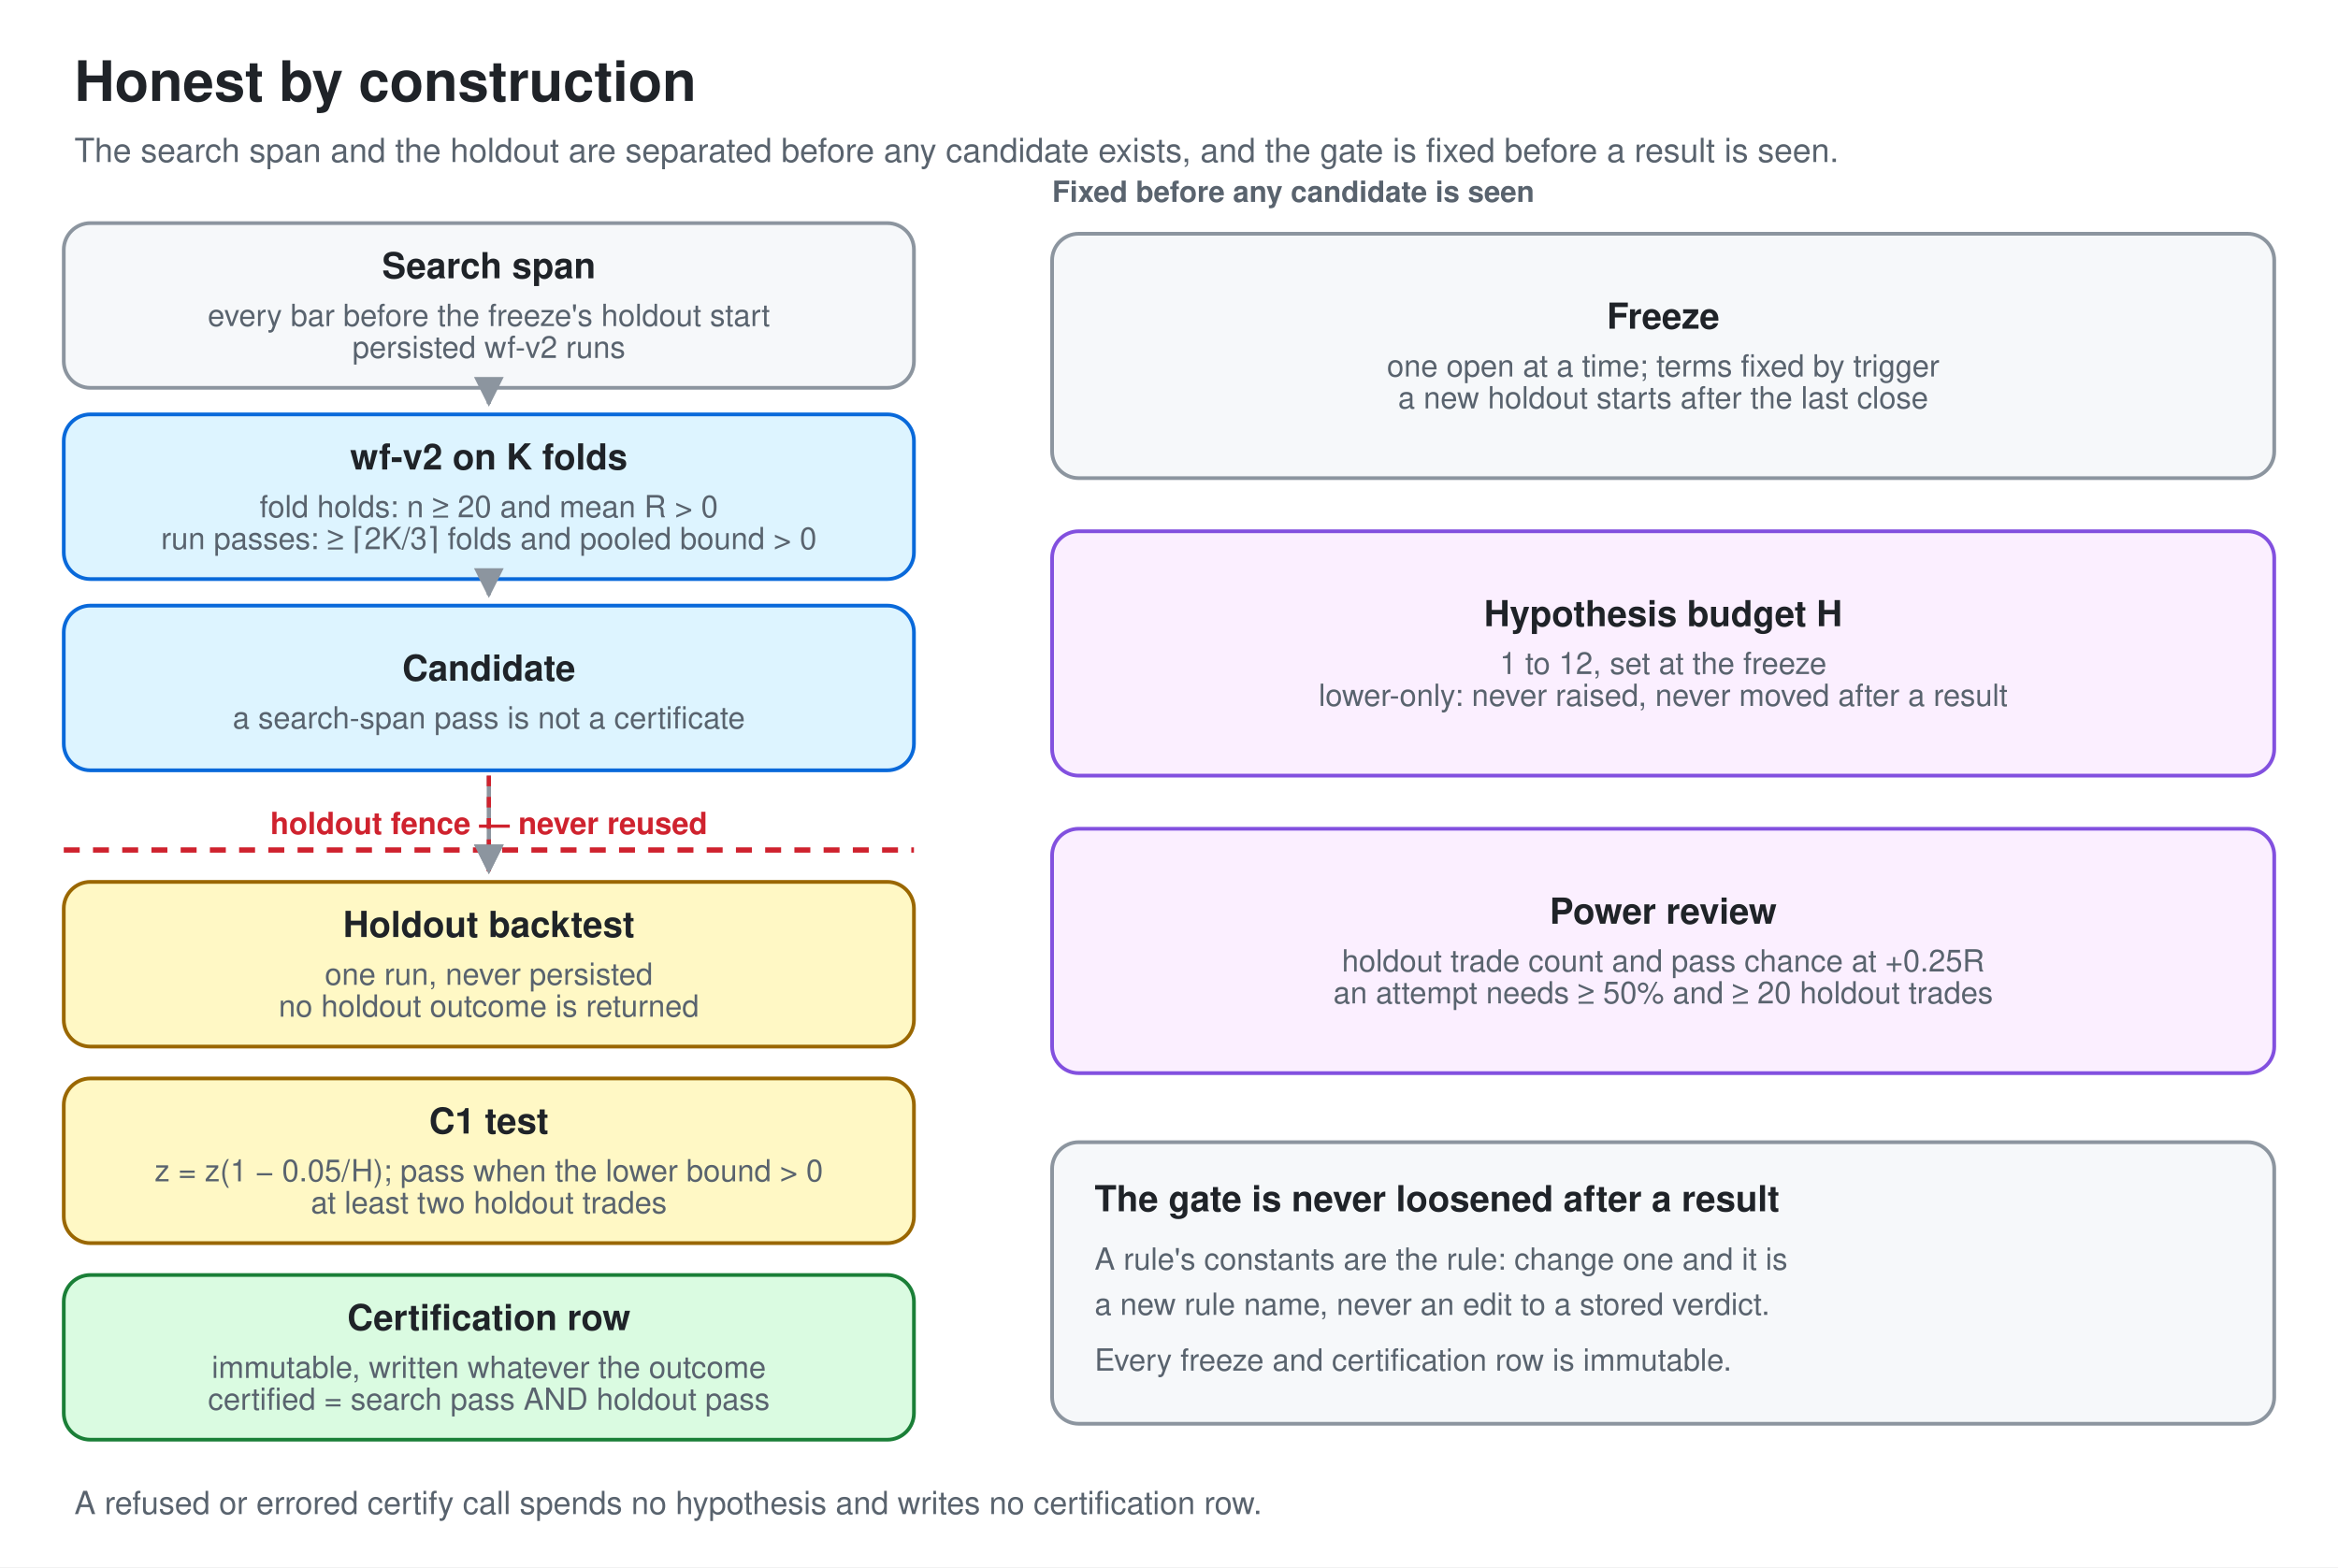
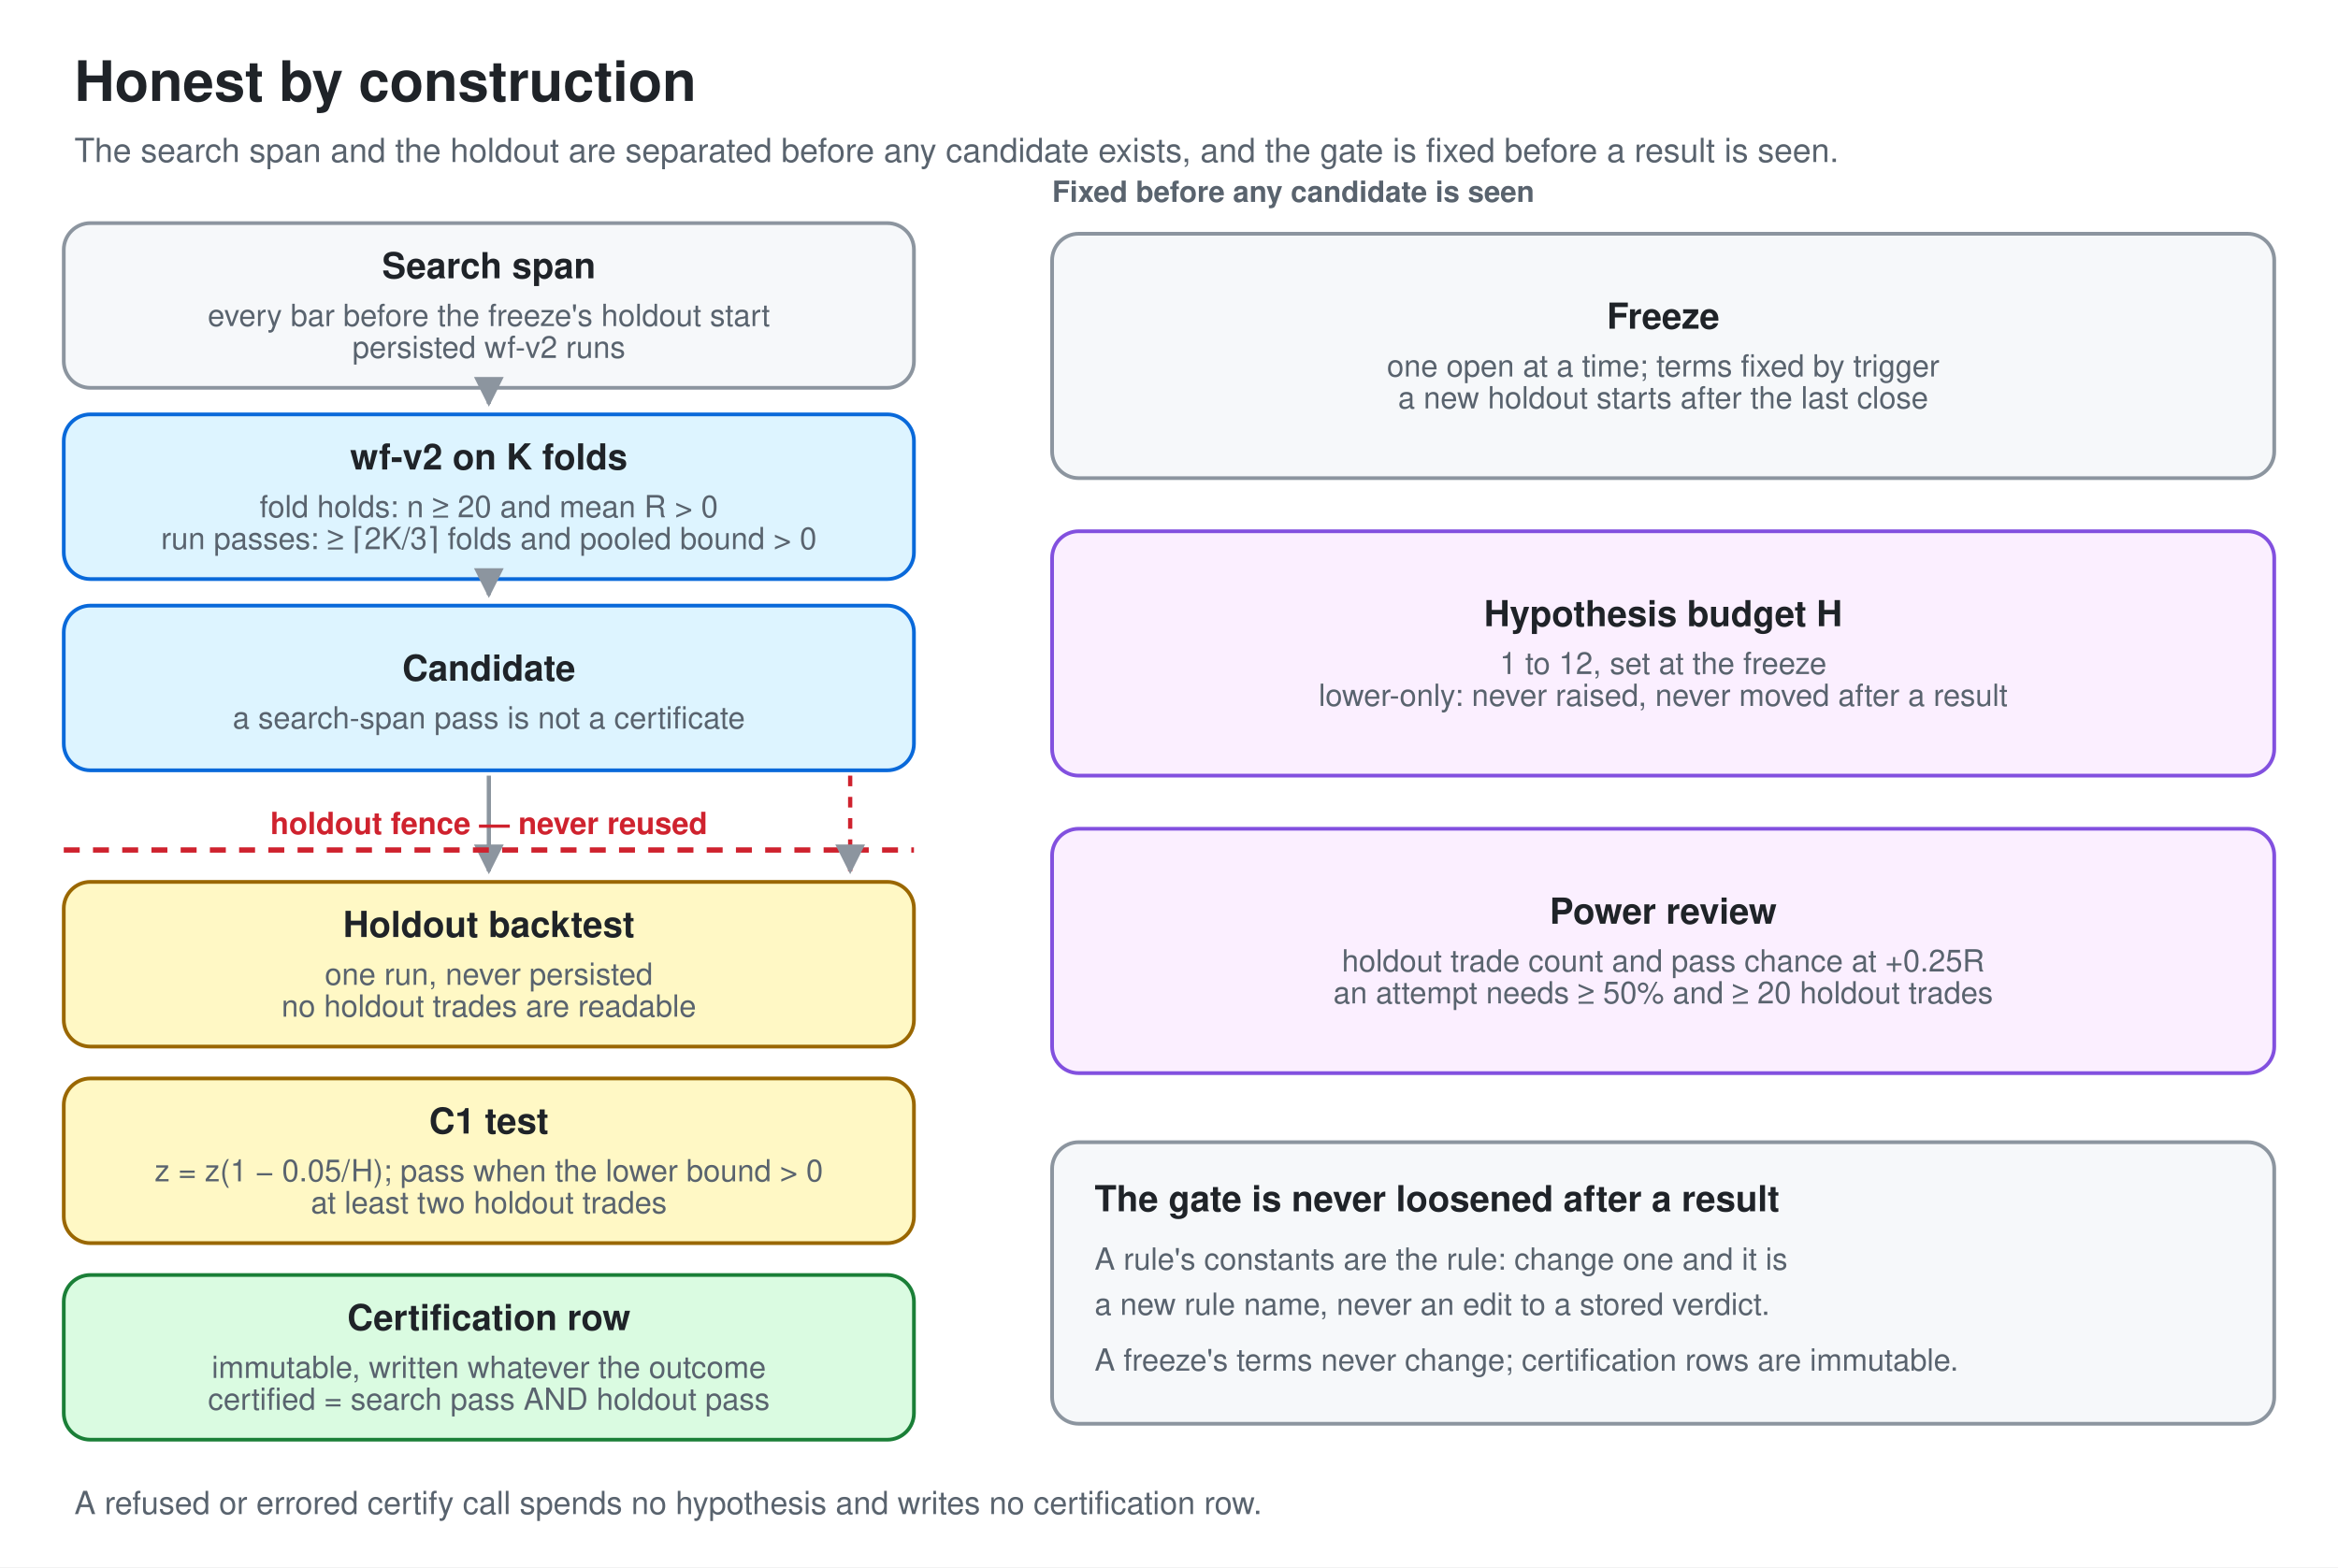
<svg xmlns="http://www.w3.org/2000/svg" viewBox="0 0 880 590" width="880" height="590" role="img" aria-label="The search span is walked forward under wf-v2; a fenced holdout, a fixed hypothesis budget and a power review gate one certification record that is immutable whatever the outcome.">
  <defs>
    <marker id="ar" viewBox="0 0 10 10" refX="9" refY="5" markerWidth="7" markerHeight="7" orient="auto-start-reverse">
      <path d="M0 0L10 5L0 10z" fill="#8c959f" />
    </marker>
    <marker id="arA" viewBox="0 0 10 10" refX="9" refY="5" markerWidth="7" markerHeight="7" orient="auto-start-reverse">
      <path d="M0 0L10 5L0 10z" fill="#0969da" />
    </marker>
    <marker id="arO" viewBox="0 0 10 10" refX="9" refY="5" markerWidth="7" markerHeight="7" orient="auto-start-reverse">
      <path d="M0 0L10 5L0 10z" fill="#1a7f37" />
    </marker>
  </defs>
  <rect width="880" height="590" fill="#ffffff" />
  <text x="28" y="38" font-family="-apple-system, 'Segoe UI', Helvetica, Arial, sans-serif" font-size="21" font-weight="700" fill="#1f2328" text-anchor="start" opacity="1.0">Honest by construction</text>
  <text x="28" y="61" font-family="-apple-system, 'Segoe UI', Helvetica, Arial, sans-serif" font-size="12.5" font-weight="400" fill="#59636e" text-anchor="start" opacity="1.0">The search span and the holdout are separated before any candidate exists, and the gate is fixed before a result is seen.</text>
  <rect x="24" y="84" width="320" height="62" rx="10" fill="#f6f8fa" stroke="#8c959f" stroke-width="1.4" />
  <text x="184.0" y="104.75" font-family="-apple-system, 'Segoe UI', Helvetica, Arial, sans-serif" font-size="13.5" font-weight="600" fill="#1f2328" text-anchor="middle" opacity="1.0">Search span</text>
  <text x="184.0" y="122.75" font-family="-apple-system, 'Segoe UI', Helvetica, Arial, sans-serif" font-size="11.5" font-weight="400" fill="#59636e" text-anchor="middle" opacity="1.0">every bar before the freeze's holdout start</text>
  <text x="184.0" y="134.75" font-family="-apple-system, 'Segoe UI', Helvetica, Arial, sans-serif" font-size="11.5" font-weight="400" fill="#59636e" text-anchor="middle" opacity="1.0">persisted wf-v2 runs</text>
  <rect x="24" y="156" width="320" height="62" rx="10" fill="#ddf4ff" stroke="#0969da" stroke-width="1.4" />
  <text x="184.0" y="176.75" font-family="-apple-system, 'Segoe UI', Helvetica, Arial, sans-serif" font-size="13.5" font-weight="600" fill="#1f2328" text-anchor="middle" opacity="1.0">wf-v2 on K folds</text>
  <text x="184.0" y="194.75" font-family="-apple-system, 'Segoe UI', Helvetica, Arial, sans-serif" font-size="11.5" font-weight="400" fill="#59636e" text-anchor="middle" opacity="1.0">fold holds: n ≥ 20 and mean R &gt; 0</text>
  <text x="184.0" y="206.75" font-family="-apple-system, 'Segoe UI', Helvetica, Arial, sans-serif" font-size="11.5" font-weight="400" fill="#59636e" text-anchor="middle" opacity="1.0">run passes: ≥ ⌈2K/3⌉ folds and pooled bound &gt; 0</text>
  <rect x="24" y="228" width="320" height="62" rx="10" fill="#ddf4ff" stroke="#0969da" stroke-width="1.4" />
  <text x="184.0" y="256.25" font-family="-apple-system, 'Segoe UI', Helvetica, Arial, sans-serif" font-size="13.5" font-weight="600" fill="#1f2328" text-anchor="middle" opacity="1.0">Candidate</text>
  <text x="184.0" y="274.25" font-family="-apple-system, 'Segoe UI', Helvetica, Arial, sans-serif" font-size="11.5" font-weight="400" fill="#59636e" text-anchor="middle" opacity="1.0">a search-span pass is not a certificate</text>
  <rect x="24" y="332" width="320" height="62" rx="10" fill="#fff8c5" stroke="#9a6700" stroke-width="1.4" />
  <text x="184.0" y="352.75" font-family="-apple-system, 'Segoe UI', Helvetica, Arial, sans-serif" font-size="13.5" font-weight="600" fill="#1f2328" text-anchor="middle" opacity="1.0">Holdout backtest</text>
  <text x="184.0" y="370.75" font-family="-apple-system, 'Segoe UI', Helvetica, Arial, sans-serif" font-size="11.5" font-weight="400" fill="#59636e" text-anchor="middle" opacity="1.0">one run, never persisted</text>
-   <text x="184.0" y="382.75" font-family="-apple-system, 'Segoe UI', Helvetica, Arial, sans-serif" font-size="11.5" font-weight="400" fill="#59636e" text-anchor="middle" opacity="1.0">no holdout outcome is returned</text>
+   <text x="184.0" y="382.75" font-family="-apple-system, 'Segoe UI', Helvetica, Arial, sans-serif" font-size="11.5" font-weight="400" fill="#59636e" text-anchor="middle" opacity="1.0">no holdout trades are readable</text>
  <rect x="24" y="406" width="320" height="62" rx="10" fill="#fff8c5" stroke="#9a6700" stroke-width="1.4" />
  <text x="184.0" y="426.75" font-family="-apple-system, 'Segoe UI', Helvetica, Arial, sans-serif" font-size="13.5" font-weight="600" fill="#1f2328" text-anchor="middle" opacity="1.0">C1 test</text>
  <text x="184.0" y="444.75" font-family="-apple-system, 'Segoe UI', Helvetica, Arial, sans-serif" font-size="11.5" font-weight="400" fill="#59636e" text-anchor="middle" opacity="1.0">z = z(1 − 0.05/H); pass when the lower bound &gt; 0</text>
  <text x="184.0" y="456.75" font-family="-apple-system, 'Segoe UI', Helvetica, Arial, sans-serif" font-size="11.5" font-weight="400" fill="#59636e" text-anchor="middle" opacity="1.0">at least two holdout trades</text>
  <rect x="24" y="480" width="320" height="62" rx="10" fill="#dafbe1" stroke="#1a7f37" stroke-width="1.4" />
  <text x="184.0" y="500.75" font-family="-apple-system, 'Segoe UI', Helvetica, Arial, sans-serif" font-size="13.5" font-weight="600" fill="#1f2328" text-anchor="middle" opacity="1.0">Certification row</text>
  <text x="184.0" y="518.75" font-family="-apple-system, 'Segoe UI', Helvetica, Arial, sans-serif" font-size="11.5" font-weight="400" fill="#59636e" text-anchor="middle" opacity="1.0">immutable, written whatever the outcome</text>
  <text x="184.0" y="530.75" font-family="-apple-system, 'Segoe UI', Helvetica, Arial, sans-serif" font-size="11.5" font-weight="400" fill="#59636e" text-anchor="middle" opacity="1.0">certified = search pass AND holdout pass</text>
  <line x1="184.0" y1="148" x2="184.0" y2="152" stroke="#8c959f" stroke-width="1.6" marker-end="url(#ar)" />
  <line x1="184.0" y1="220" x2="184.0" y2="224" stroke="#8c959f" stroke-width="1.6" marker-end="url(#ar)" />
  <line x1="184.0" y1="292" x2="184.0" y2="328" stroke="#8c959f" stroke-width="1.6" marker-end="url(#ar)" />
  <line x1="24" y1="320" x2="344" y2="320" stroke="#cf222e" stroke-width="2" stroke-dasharray="6 5" />
  <text x="184.0" y="314" font-family="-apple-system, 'Segoe UI', Helvetica, Arial, sans-serif" font-size="11.5" font-weight="600" fill="#cf222e" text-anchor="middle" opacity="1.0">holdout fence — never reused</text>
-   <line x1="184.0" y1="292" x2="184.0" y2="328" stroke="#cf222e" stroke-width="1.6" stroke-dasharray="4 4" marker-end="url(#ar)" />
+   <line x1="320" y1="292" x2="320" y2="328" stroke="#cf222e" stroke-width="1.6" stroke-dasharray="4 4" marker-end="url(#ar)" />
  <text x="396" y="76" font-family="-apple-system, 'Segoe UI', Helvetica, Arial, sans-serif" font-size="11" font-weight="700" fill="#59636e" text-anchor="start" opacity="1.0">Fixed before any candidate is seen</text>
  <rect x="396" y="88" width="460" height="92" rx="10" fill="#f6f8fa" stroke="#8c959f" stroke-width="1.4" />
  <text x="626.0" y="123.75" font-family="-apple-system, 'Segoe UI', Helvetica, Arial, sans-serif" font-size="13.5" font-weight="600" fill="#1f2328" text-anchor="middle" opacity="1.0">Freeze</text>
  <text x="626.0" y="141.75" font-family="-apple-system, 'Segoe UI', Helvetica, Arial, sans-serif" font-size="11.5" font-weight="400" fill="#59636e" text-anchor="middle" opacity="1.0">one open at a time; terms fixed by trigger</text>
  <text x="626.0" y="153.75" font-family="-apple-system, 'Segoe UI', Helvetica, Arial, sans-serif" font-size="11.5" font-weight="400" fill="#59636e" text-anchor="middle" opacity="1.0">a new holdout starts after the last close</text>
  <rect x="396" y="200" width="460" height="92" rx="10" fill="#fbefff" stroke="#8250df" stroke-width="1.4" />
  <text x="626.0" y="235.75" font-family="-apple-system, 'Segoe UI', Helvetica, Arial, sans-serif" font-size="13.5" font-weight="600" fill="#1f2328" text-anchor="middle" opacity="1.0">Hypothesis budget H</text>
  <text x="626.0" y="253.75" font-family="-apple-system, 'Segoe UI', Helvetica, Arial, sans-serif" font-size="11.5" font-weight="400" fill="#59636e" text-anchor="middle" opacity="1.0">1 to 12, set at the freeze</text>
  <text x="626.0" y="265.75" font-family="-apple-system, 'Segoe UI', Helvetica, Arial, sans-serif" font-size="11.5" font-weight="400" fill="#59636e" text-anchor="middle" opacity="1.0">lower-only: never raised, never moved after a result</text>
  <rect x="396" y="312" width="460" height="92" rx="10" fill="#fbefff" stroke="#8250df" stroke-width="1.4" />
  <text x="626.0" y="347.75" font-family="-apple-system, 'Segoe UI', Helvetica, Arial, sans-serif" font-size="13.5" font-weight="600" fill="#1f2328" text-anchor="middle" opacity="1.0">Power review</text>
  <text x="626.0" y="365.75" font-family="-apple-system, 'Segoe UI', Helvetica, Arial, sans-serif" font-size="11.5" font-weight="400" fill="#59636e" text-anchor="middle" opacity="1.0">holdout trade count and pass chance at +0.25R</text>
  <text x="626.0" y="377.75" font-family="-apple-system, 'Segoe UI', Helvetica, Arial, sans-serif" font-size="11.5" font-weight="400" fill="#59636e" text-anchor="middle" opacity="1.0">an attempt needs ≥ 50% and ≥ 20 holdout trades</text>
  <rect x="396" y="430" width="460" height="106" rx="10" fill="#f6f8fa" stroke="#8c959f" stroke-width="1.4" />
  <text x="412" y="456" font-family="-apple-system, 'Segoe UI', Helvetica, Arial, sans-serif" font-size="13.5" font-weight="600" fill="#1f2328" text-anchor="start" opacity="1.0">The gate is never loosened after a result</text>
  <text x="412" y="478" font-family="-apple-system, 'Segoe UI', Helvetica, Arial, sans-serif" font-size="11.5" font-weight="400" fill="#59636e" text-anchor="start" opacity="1.0">A rule's constants are the rule: change one and it is</text>
  <text x="412" y="495" font-family="-apple-system, 'Segoe UI', Helvetica, Arial, sans-serif" font-size="11.5" font-weight="400" fill="#59636e" text-anchor="start" opacity="1.0">a new rule name, never an edit to a stored verdict.</text>
-   <text x="412" y="516" font-family="-apple-system, 'Segoe UI', Helvetica, Arial, sans-serif" font-size="11.5" font-weight="400" fill="#59636e" text-anchor="start" opacity="1.0">Every freeze and certification row is immutable.</text>
+   <text x="412" y="516" font-family="-apple-system, 'Segoe UI', Helvetica, Arial, sans-serif" font-size="11.5" font-weight="400" fill="#59636e" text-anchor="start" opacity="1.0">A freeze's terms never change; certification rows are immutable.</text>
  <text x="28" y="570" font-family="-apple-system, 'Segoe UI', Helvetica, Arial, sans-serif" font-size="12" font-weight="400" fill="#59636e" text-anchor="start" opacity="1.0">A refused or errored certify call spends no hypothesis and writes no certification row.</text>
</svg>
